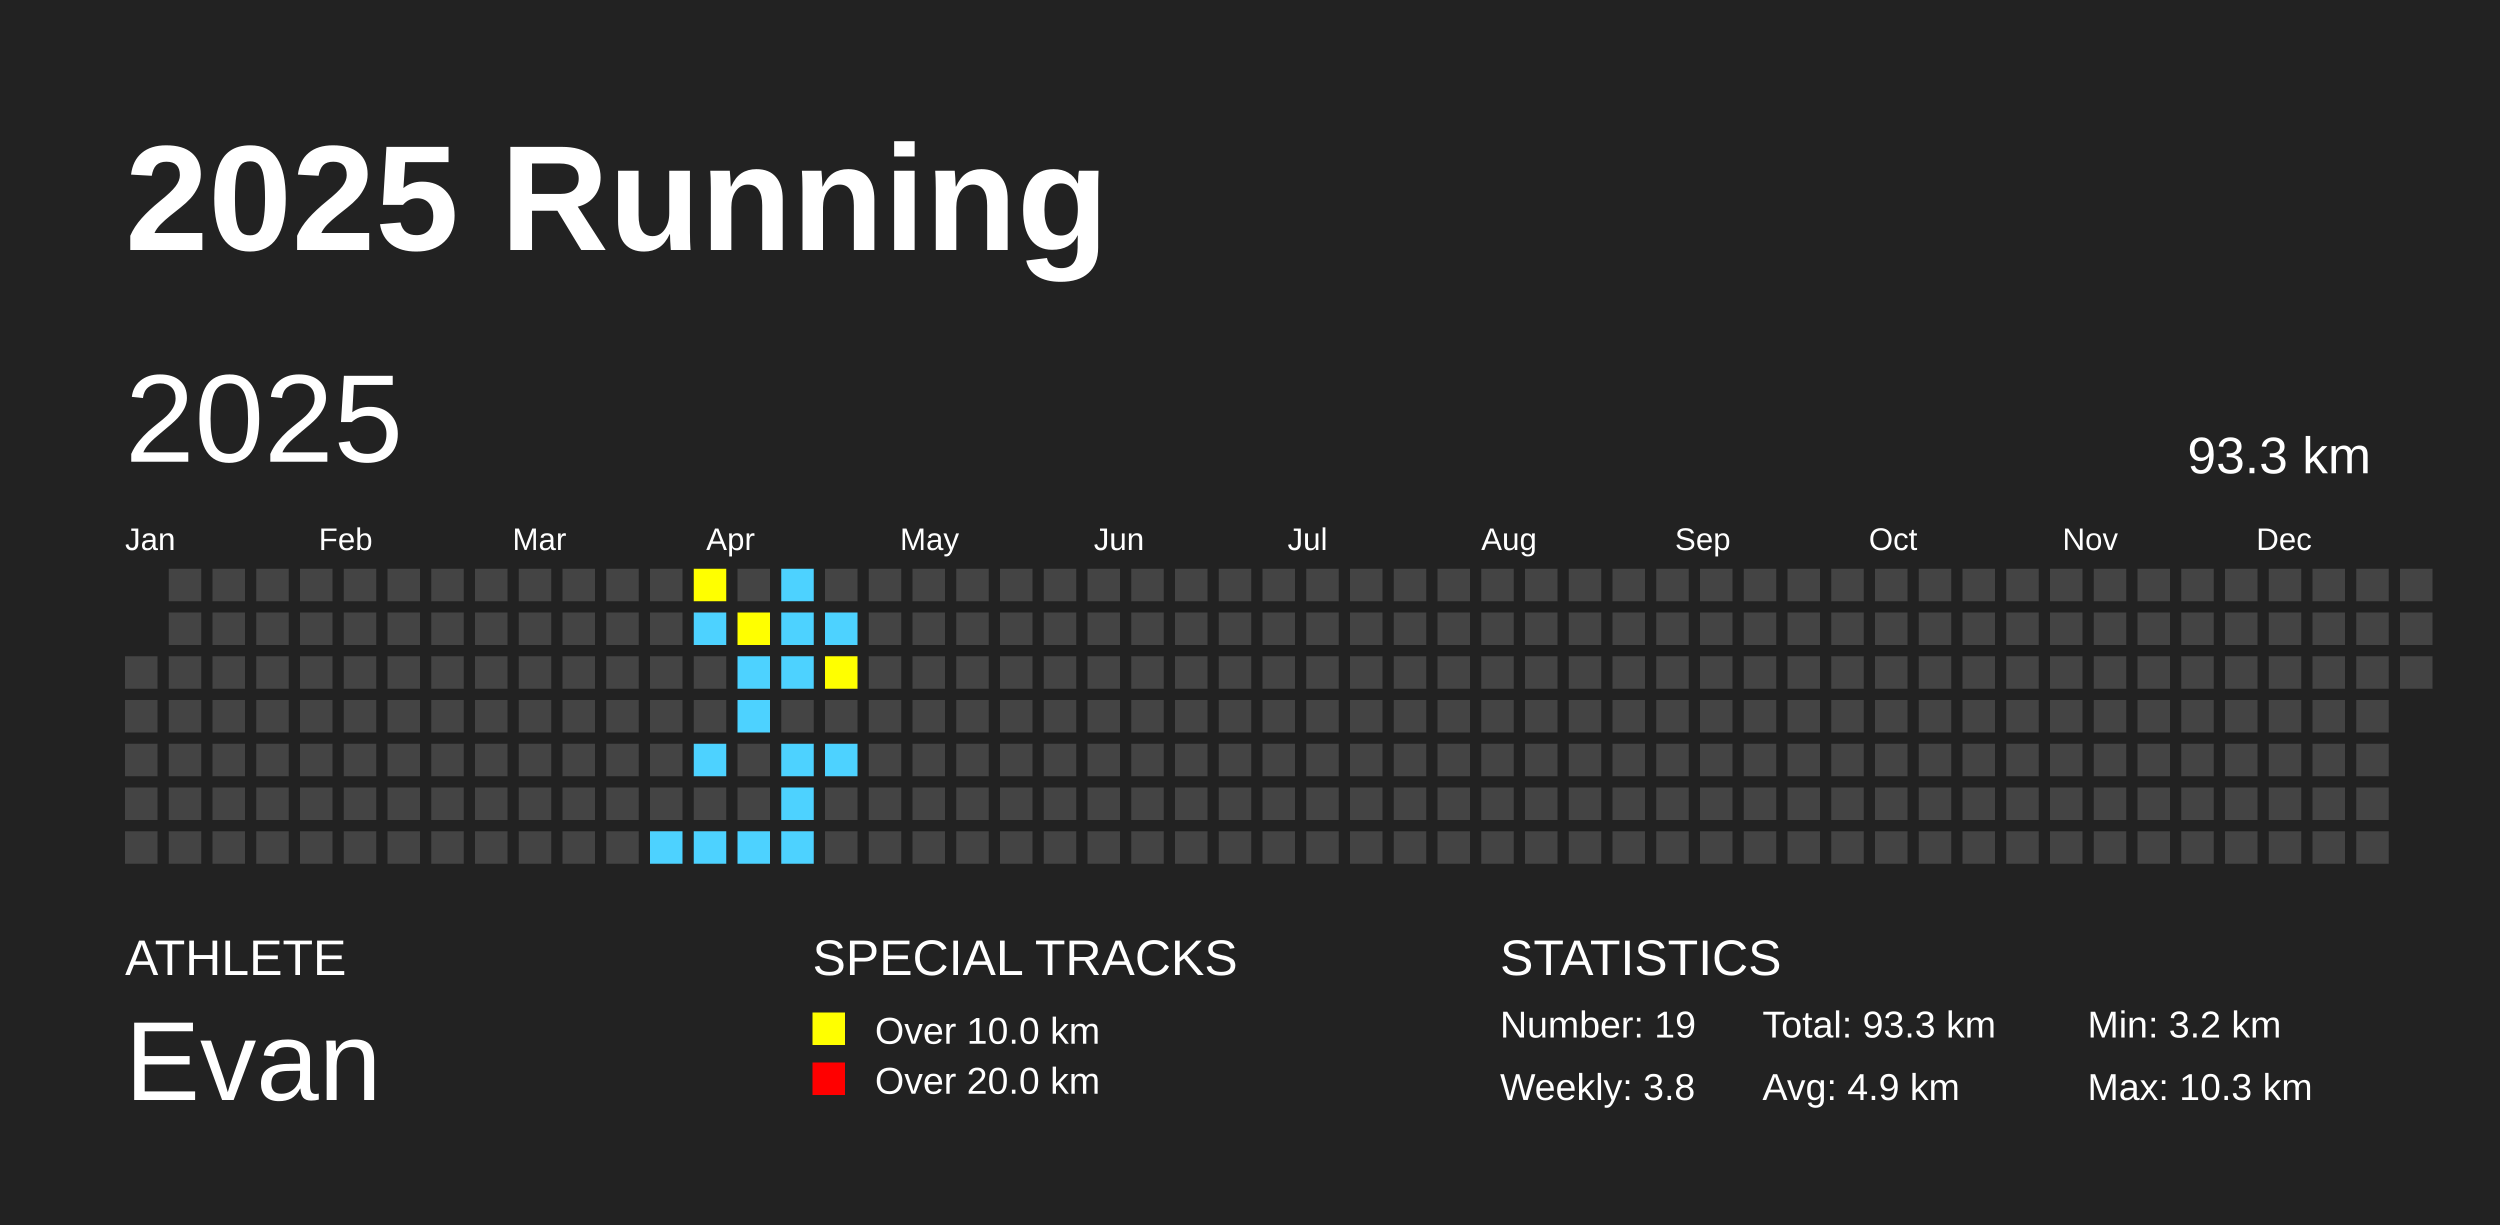
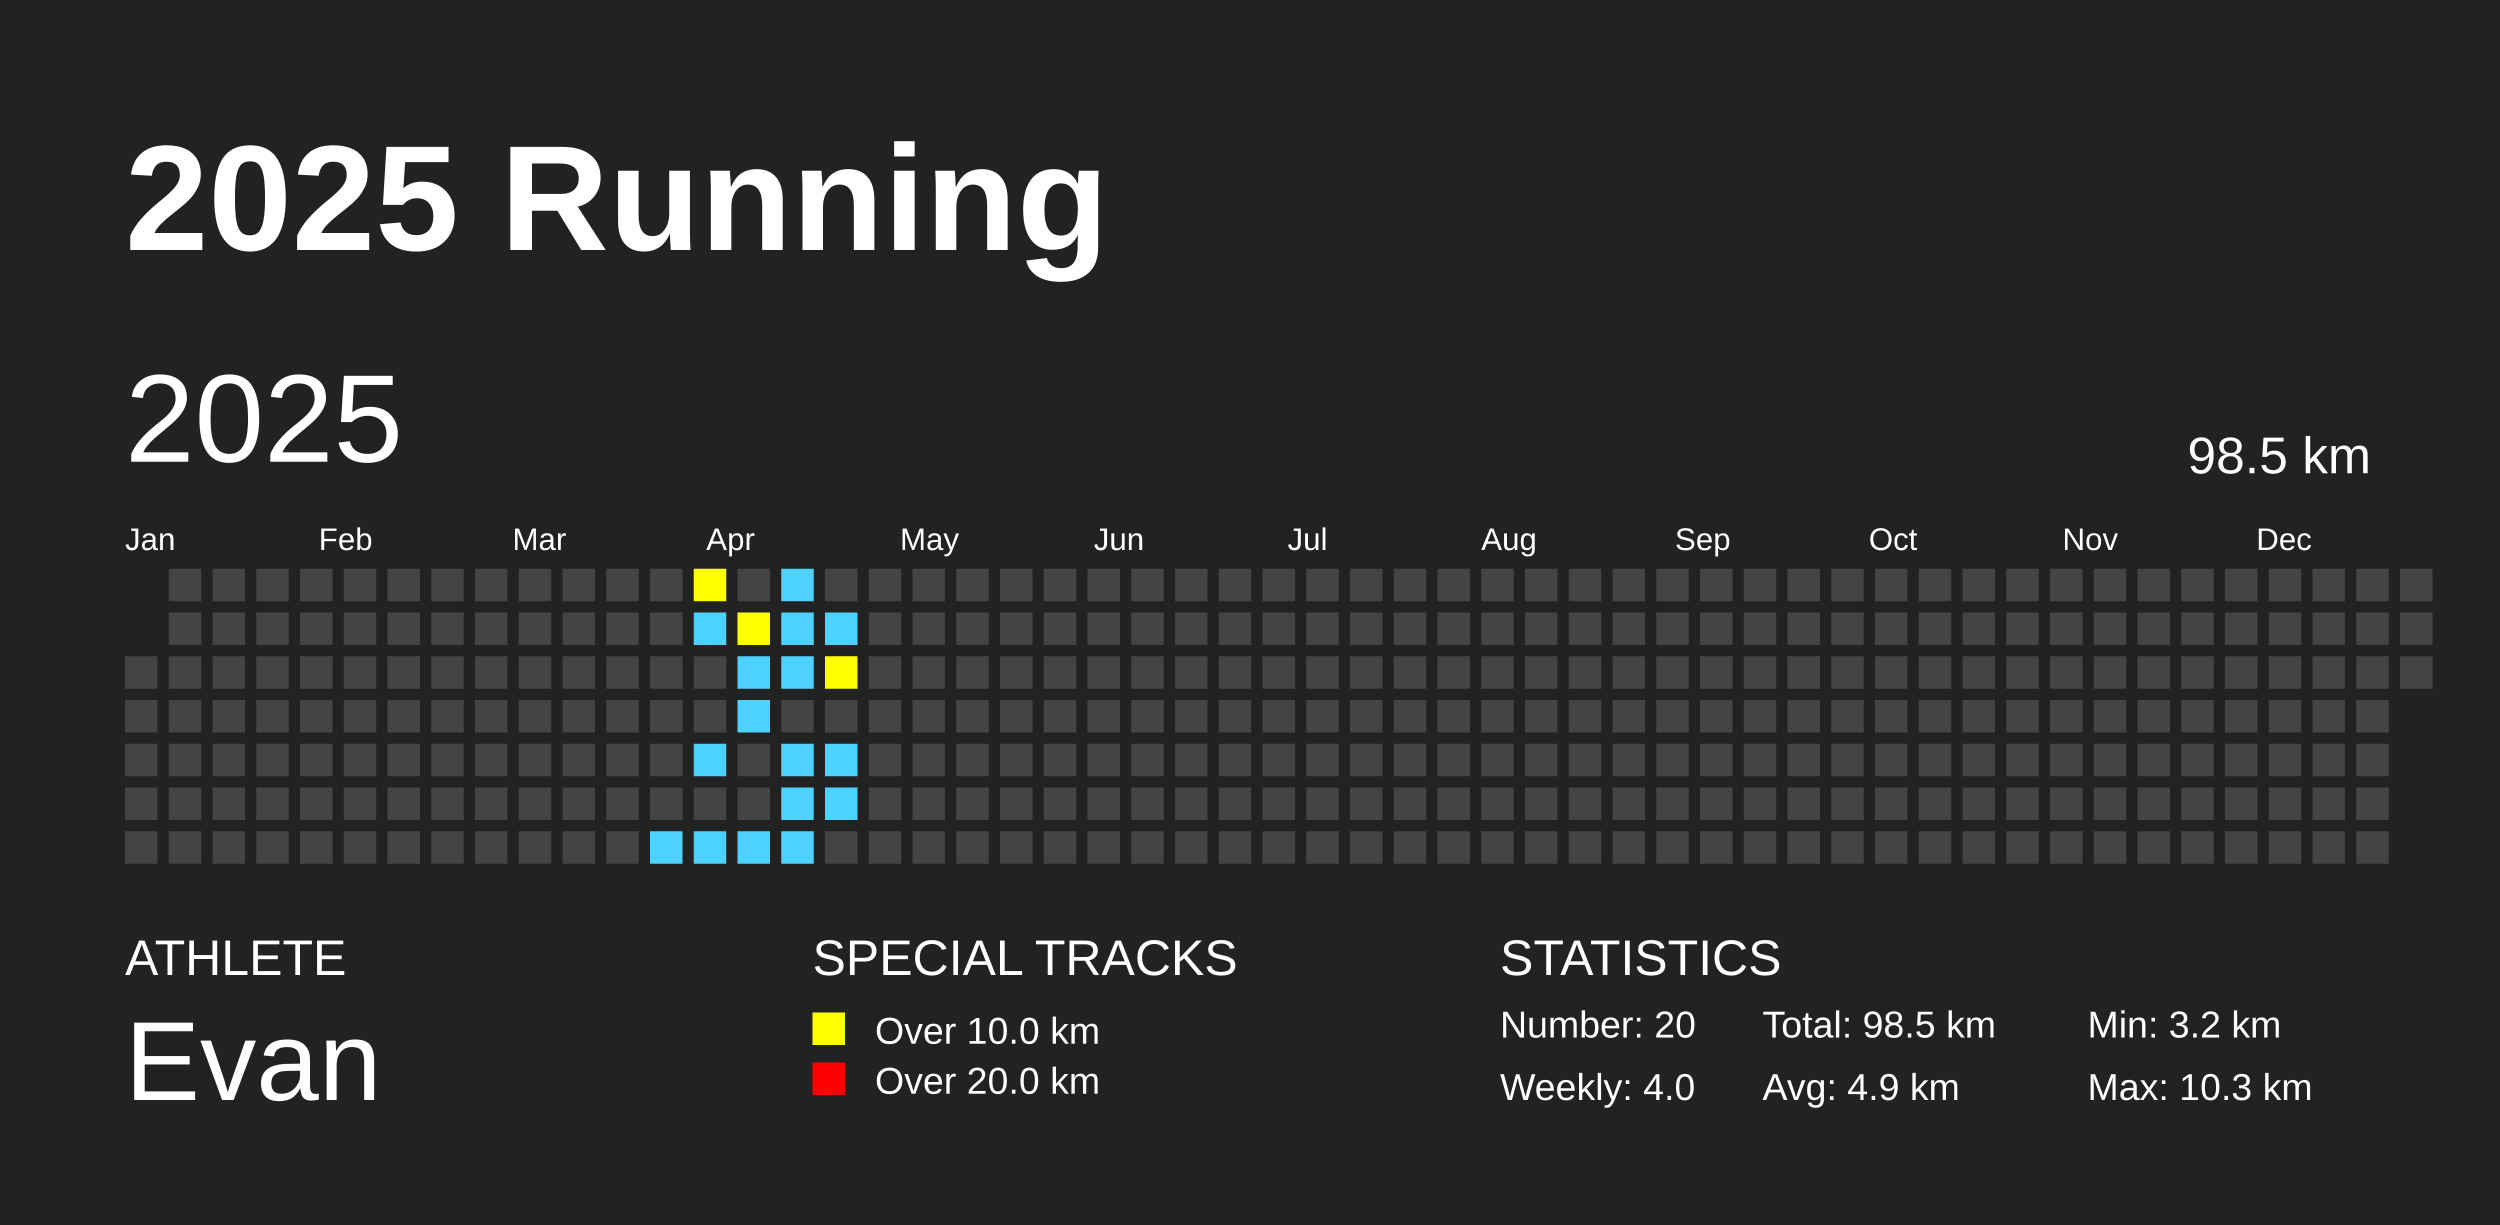
<svg xmlns="http://www.w3.org/2000/svg" baseProfile="full" height="98mm" version="1.1" viewBox="0,0,200,98" width="200mm">
  <defs />
  <rect fill="#222222" height="98" width="200" x="0" y="0" />
  <text fill="#FFFFFF" style="font-size:12px; font-family:Arial; font-weight:bold;" x="10" y="20">2025 Running</text>
  <text fill="#FFFFFF" style="font-size:4px; font-family:Arial" x="10" y="78">ATHLETE</text>
  <text fill="#FFFFFF" style="font-size:9px; font-family:Arial" x="10" y="88">Evan</text>
  <text fill="#FFFFFF" style="font-size:4px; font-family:Arial" x="65" y="78">SPECIAL TRACKS</text>
  <rect fill="yellow" height="2.6" width="2.6" x="65" y="81" />
  <text fill="#FFFFFF" style="font-size:3px; font-family:Arial" x="70" y="83.5">Over 10.0 km</text>
  <rect fill="red" height="2.6" width="2.6" x="65" y="85" />
  <text fill="#FFFFFF" style="font-size:3px; font-family:Arial" x="70" y="87.5">Over 20.0 km</text>
  <text fill="#FFFFFF" style="font-size:4px; font-family:Arial" x="120" y="78">STATISTICS</text>
-   <text fill="#FFFFFF" style="font-size:3px; font-family:Arial" x="120" y="83">Number: 19</text>
-   <text fill="#FFFFFF" style="font-size:3px; font-family:Arial" x="120" y="88">Weekly: 3.8</text>
-   <text fill="#FFFFFF" style="font-size:3px; font-family:Arial" x="141" y="83">Total: 93.3 km</text>
+   <text fill="#FFFFFF" style="font-size:3px; font-family:Arial" x="120" y="83">Number: 20</text>
+   <text fill="#FFFFFF" style="font-size:3px; font-family:Arial" x="120" y="88">Weekly: 4.0</text>
+   <text fill="#FFFFFF" style="font-size:3px; font-family:Arial" x="141" y="83">Total: 98.5 km</text>
  <text fill="#FFFFFF" style="font-size:3px; font-family:Arial" x="141" y="88">Avg: 4.9 km</text>
  <text fill="#FFFFFF" style="font-size:3px; font-family:Arial" x="167" y="83">Min: 3.2 km</text>
  <text fill="#FFFFFF" style="font-size:3px; font-family:Arial" x="167" y="88">Max: 10.3 km</text>
  <text dominant-baseline="hanging" fill="#FFFFFF" style="font-size:10.0px; font-family:Arial;" x="10" y="30">2025</text>
-   <text dominant-baseline="hanging" fill="#FFFFFF" style="font-size:4.125px; font-family:Arial;" x="175" y="35">93.3 km</text>
+   <text dominant-baseline="hanging" fill="#FFFFFF" style="font-size:4.125px; font-family:Arial;" x="175" y="35">98.5 km</text>
  <text fill="#FFFFFF" style="font-size:2.5px; font-family:Arial" x="10.0" y="44">Jan</text>
  <text fill="#FFFFFF" style="font-size:2.5px; font-family:Arial" x="25.5" y="44">Feb</text>
  <text fill="#FFFFFF" style="font-size:2.5px; font-family:Arial" x="41.0" y="44">Mar</text>
  <text fill="#FFFFFF" style="font-size:2.5px; font-family:Arial" x="56.5" y="44">Apr</text>
  <text fill="#FFFFFF" style="font-size:2.5px; font-family:Arial" x="72.0" y="44">May</text>
  <text fill="#FFFFFF" style="font-size:2.5px; font-family:Arial" x="87.5" y="44">Jun</text>
  <text fill="#FFFFFF" style="font-size:2.5px; font-family:Arial" x="103.0" y="44">Jul</text>
  <text fill="#FFFFFF" style="font-size:2.5px; font-family:Arial" x="118.5" y="44">Aug</text>
  <text fill="#FFFFFF" style="font-size:2.5px; font-family:Arial" x="134.0" y="44">Sep</text>
  <text fill="#FFFFFF" style="font-size:2.5px; font-family:Arial" x="149.5" y="44">Oct</text>
  <text fill="#FFFFFF" style="font-size:2.5px; font-family:Arial" x="165.0" y="44">Nov</text>
  <text fill="#FFFFFF" style="font-size:2.5px; font-family:Arial" x="180.5" y="44">Dec</text>
  <rect fill="#444444" height="2.6" width="2.6" x="10.0" y="52.5" />
  <rect fill="#444444" height="2.6" width="2.6" x="10.0" y="56.0" />
  <rect fill="#444444" height="2.6" width="2.6" x="10.0" y="59.5" />
  <rect fill="#444444" height="2.6" width="2.6" x="10.0" y="63.0" />
  <rect fill="#444444" height="2.6" width="2.6" x="10.0" y="66.5" />
  <rect fill="#444444" height="2.6" width="2.6" x="13.5" y="45.5" />
  <rect fill="#444444" height="2.6" width="2.6" x="13.5" y="49.0" />
  <rect fill="#444444" height="2.6" width="2.6" x="13.5" y="52.5" />
  <rect fill="#444444" height="2.6" width="2.6" x="13.5" y="56.0" />
  <rect fill="#444444" height="2.6" width="2.6" x="13.5" y="59.5" />
  <rect fill="#444444" height="2.6" width="2.6" x="13.5" y="63.0" />
  <rect fill="#444444" height="2.6" width="2.6" x="13.5" y="66.5" />
  <rect fill="#444444" height="2.6" width="2.6" x="17.0" y="45.5" />
  <rect fill="#444444" height="2.6" width="2.6" x="17.0" y="49.0" />
  <rect fill="#444444" height="2.6" width="2.6" x="17.0" y="52.5" />
  <rect fill="#444444" height="2.6" width="2.6" x="17.0" y="56.0" />
  <rect fill="#444444" height="2.6" width="2.6" x="17.0" y="59.5" />
  <rect fill="#444444" height="2.6" width="2.6" x="17.0" y="63.0" />
  <rect fill="#444444" height="2.6" width="2.6" x="17.0" y="66.5" />
  <rect fill="#444444" height="2.6" width="2.6" x="20.5" y="45.5" />
  <rect fill="#444444" height="2.6" width="2.6" x="20.5" y="49.0" />
  <rect fill="#444444" height="2.6" width="2.6" x="20.5" y="52.5" />
  <rect fill="#444444" height="2.6" width="2.6" x="20.5" y="56.0" />
  <rect fill="#444444" height="2.6" width="2.6" x="20.5" y="59.5" />
  <rect fill="#444444" height="2.6" width="2.6" x="20.5" y="63.0" />
  <rect fill="#444444" height="2.6" width="2.6" x="20.5" y="66.5" />
  <rect fill="#444444" height="2.6" width="2.6" x="24.0" y="45.5" />
  <rect fill="#444444" height="2.6" width="2.6" x="24.0" y="49.0" />
  <rect fill="#444444" height="2.6" width="2.6" x="24.0" y="52.5" />
  <rect fill="#444444" height="2.6" width="2.6" x="24.0" y="56.0" />
  <rect fill="#444444" height="2.6" width="2.6" x="24.0" y="59.5" />
  <rect fill="#444444" height="2.6" width="2.6" x="24.0" y="63.0" />
  <rect fill="#444444" height="2.6" width="2.6" x="24.0" y="66.5" />
  <rect fill="#444444" height="2.6" width="2.6" x="27.5" y="45.5" />
  <rect fill="#444444" height="2.6" width="2.6" x="27.5" y="49.0" />
  <rect fill="#444444" height="2.6" width="2.6" x="27.5" y="52.5" />
  <rect fill="#444444" height="2.6" width="2.6" x="27.5" y="56.0" />
  <rect fill="#444444" height="2.6" width="2.6" x="27.5" y="59.5" />
  <rect fill="#444444" height="2.6" width="2.6" x="27.5" y="63.0" />
  <rect fill="#444444" height="2.6" width="2.6" x="27.5" y="66.5" />
  <rect fill="#444444" height="2.6" width="2.6" x="31.0" y="45.5" />
  <rect fill="#444444" height="2.6" width="2.6" x="31.0" y="49.0" />
  <rect fill="#444444" height="2.6" width="2.6" x="31.0" y="52.5" />
  <rect fill="#444444" height="2.6" width="2.6" x="31.0" y="56.0" />
  <rect fill="#444444" height="2.6" width="2.6" x="31.0" y="59.5" />
  <rect fill="#444444" height="2.6" width="2.6" x="31.0" y="63.0" />
  <rect fill="#444444" height="2.6" width="2.6" x="31.0" y="66.5" />
  <rect fill="#444444" height="2.6" width="2.6" x="34.5" y="45.5" />
  <rect fill="#444444" height="2.6" width="2.6" x="34.5" y="49.0" />
  <rect fill="#444444" height="2.6" width="2.6" x="34.5" y="52.5" />
  <rect fill="#444444" height="2.6" width="2.6" x="34.5" y="56.0" />
  <rect fill="#444444" height="2.6" width="2.6" x="34.5" y="59.5" />
  <rect fill="#444444" height="2.6" width="2.6" x="34.5" y="63.0" />
  <rect fill="#444444" height="2.6" width="2.6" x="34.5" y="66.5" />
  <rect fill="#444444" height="2.6" width="2.6" x="38.0" y="45.5" />
  <rect fill="#444444" height="2.6" width="2.6" x="38.0" y="49.0" />
  <rect fill="#444444" height="2.6" width="2.6" x="38.0" y="52.5" />
  <rect fill="#444444" height="2.6" width="2.6" x="38.0" y="56.0" />
  <rect fill="#444444" height="2.6" width="2.6" x="38.0" y="59.5" />
  <rect fill="#444444" height="2.6" width="2.6" x="38.0" y="63.0" />
  <rect fill="#444444" height="2.6" width="2.6" x="38.0" y="66.5" />
  <rect fill="#444444" height="2.6" width="2.6" x="41.5" y="45.5" />
  <rect fill="#444444" height="2.6" width="2.6" x="41.5" y="49.0" />
  <rect fill="#444444" height="2.6" width="2.6" x="41.5" y="52.5" />
  <rect fill="#444444" height="2.6" width="2.6" x="41.5" y="56.0" />
  <rect fill="#444444" height="2.6" width="2.6" x="41.5" y="59.5" />
  <rect fill="#444444" height="2.6" width="2.6" x="41.5" y="63.0" />
  <rect fill="#444444" height="2.6" width="2.6" x="41.5" y="66.5" />
  <rect fill="#444444" height="2.6" width="2.6" x="45.0" y="45.5" />
  <rect fill="#444444" height="2.6" width="2.6" x="45.0" y="49.0" />
  <rect fill="#444444" height="2.6" width="2.6" x="45.0" y="52.5" />
  <rect fill="#444444" height="2.6" width="2.6" x="45.0" y="56.0" />
  <rect fill="#444444" height="2.6" width="2.6" x="45.0" y="59.5" />
  <rect fill="#444444" height="2.6" width="2.6" x="45.0" y="63.0" />
  <rect fill="#444444" height="2.6" width="2.6" x="45.0" y="66.5" />
  <rect fill="#444444" height="2.6" width="2.6" x="48.5" y="45.5" />
  <rect fill="#444444" height="2.6" width="2.6" x="48.5" y="49.0" />
  <rect fill="#444444" height="2.6" width="2.6" x="48.5" y="52.5" />
  <rect fill="#444444" height="2.6" width="2.6" x="48.5" y="56.0" />
  <rect fill="#444444" height="2.6" width="2.6" x="48.5" y="59.5" />
  <rect fill="#444444" height="2.6" width="2.6" x="48.5" y="63.0" />
  <rect fill="#444444" height="2.6" width="2.6" x="48.5" y="66.5" />
  <rect fill="#444444" height="2.6" width="2.6" x="52.0" y="45.5" />
  <rect fill="#444444" height="2.6" width="2.6" x="52.0" y="49.0" />
  <rect fill="#444444" height="2.6" width="2.6" x="52.0" y="52.5" />
  <rect fill="#444444" height="2.6" width="2.6" x="52.0" y="56.0" />
  <rect fill="#444444" height="2.6" width="2.6" x="52.0" y="59.5" />
  <rect fill="#444444" height="2.6" width="2.6" x="52.0" y="63.0" />
  <rect fill="#4DD2FF" height="2.6" width="2.6" x="52.0" y="66.5" />
  <rect fill="yellow" height="2.6" width="2.6" x="55.5" y="45.5" />
  <rect fill="#4DD2FF" height="2.6" width="2.6" x="55.5" y="49.0" />
  <rect fill="#444444" height="2.6" width="2.6" x="55.5" y="52.5" />
  <rect fill="#444444" height="2.6" width="2.6" x="55.5" y="56.0" />
  <rect fill="#4DD2FF" height="2.6" width="2.6" x="55.5" y="59.5" />
  <rect fill="#444444" height="2.6" width="2.6" x="55.5" y="63.0" />
  <rect fill="#4DD2FF" height="2.6" width="2.6" x="55.5" y="66.5" />
  <rect fill="#444444" height="2.6" width="2.6" x="59.0" y="45.5" />
  <rect fill="yellow" height="2.6" width="2.6" x="59.0" y="49.0" />
  <rect fill="#4DD2FF" height="2.6" width="2.6" x="59.0" y="52.5" />
  <rect fill="#4DD2FF" height="2.6" width="2.6" x="59.0" y="56.0" />
  <rect fill="#444444" height="2.6" width="2.6" x="59.0" y="59.5" />
  <rect fill="#444444" height="2.6" width="2.6" x="59.0" y="63.0" />
  <rect fill="#4DD2FF" height="2.6" width="2.6" x="59.0" y="66.5" />
  <rect fill="#4DD2FF" height="2.6" width="2.6" x="62.5" y="45.5" />
  <rect fill="#4DD2FF" height="2.6" width="2.6" x="62.5" y="49.0" />
  <rect fill="#4DD2FF" height="2.6" width="2.6" x="62.5" y="52.5" />
  <rect fill="#444444" height="2.6" width="2.6" x="62.5" y="56.0" />
  <rect fill="#4DD2FF" height="2.6" width="2.6" x="62.5" y="59.5" />
  <rect fill="#4DD2FF" height="2.6" width="2.6" x="62.5" y="63.0" />
  <rect fill="#4DD2FF" height="2.6" width="2.6" x="62.5" y="66.5" />
  <rect fill="#444444" height="2.6" width="2.6" x="66.0" y="45.5" />
  <rect fill="#4DD2FF" height="2.6" width="2.6" x="66.0" y="49.0" />
  <rect fill="yellow" height="2.6" width="2.6" x="66.0" y="52.5" />
  <rect fill="#444444" height="2.6" width="2.6" x="66.0" y="56.0" />
  <rect fill="#4DD2FF" height="2.6" width="2.6" x="66.0" y="59.5" />
-   <rect fill="#444444" height="2.6" width="2.6" x="66.0" y="63.0" />
+   <rect fill="#4DD2FF" height="2.6" width="2.6" x="66.0" y="63.0" />
  <rect fill="#444444" height="2.6" width="2.6" x="66.0" y="66.5" />
  <rect fill="#444444" height="2.6" width="2.6" x="69.5" y="45.5" />
  <rect fill="#444444" height="2.6" width="2.6" x="69.5" y="49.0" />
  <rect fill="#444444" height="2.6" width="2.6" x="69.5" y="52.5" />
  <rect fill="#444444" height="2.6" width="2.6" x="69.5" y="56.0" />
  <rect fill="#444444" height="2.6" width="2.6" x="69.5" y="59.5" />
  <rect fill="#444444" height="2.6" width="2.6" x="69.5" y="63.0" />
  <rect fill="#444444" height="2.6" width="2.6" x="69.5" y="66.5" />
  <rect fill="#444444" height="2.6" width="2.6" x="73.0" y="45.5" />
  <rect fill="#444444" height="2.6" width="2.6" x="73.0" y="49.0" />
  <rect fill="#444444" height="2.6" width="2.6" x="73.0" y="52.5" />
  <rect fill="#444444" height="2.6" width="2.6" x="73.0" y="56.0" />
  <rect fill="#444444" height="2.6" width="2.6" x="73.0" y="59.5" />
  <rect fill="#444444" height="2.6" width="2.6" x="73.0" y="63.0" />
  <rect fill="#444444" height="2.6" width="2.6" x="73.0" y="66.5" />
  <rect fill="#444444" height="2.6" width="2.6" x="76.5" y="45.5" />
  <rect fill="#444444" height="2.6" width="2.6" x="76.5" y="49.0" />
  <rect fill="#444444" height="2.6" width="2.6" x="76.5" y="52.5" />
  <rect fill="#444444" height="2.6" width="2.6" x="76.5" y="56.0" />
  <rect fill="#444444" height="2.6" width="2.6" x="76.5" y="59.5" />
  <rect fill="#444444" height="2.6" width="2.6" x="76.5" y="63.0" />
  <rect fill="#444444" height="2.6" width="2.6" x="76.5" y="66.5" />
  <rect fill="#444444" height="2.6" width="2.6" x="80.0" y="45.5" />
  <rect fill="#444444" height="2.6" width="2.6" x="80.0" y="49.0" />
  <rect fill="#444444" height="2.6" width="2.6" x="80.0" y="52.5" />
  <rect fill="#444444" height="2.6" width="2.6" x="80.0" y="56.0" />
  <rect fill="#444444" height="2.6" width="2.6" x="80.0" y="59.5" />
  <rect fill="#444444" height="2.6" width="2.6" x="80.0" y="63.0" />
  <rect fill="#444444" height="2.6" width="2.6" x="80.0" y="66.5" />
  <rect fill="#444444" height="2.6" width="2.6" x="83.5" y="45.5" />
  <rect fill="#444444" height="2.6" width="2.6" x="83.5" y="49.0" />
  <rect fill="#444444" height="2.6" width="2.6" x="83.5" y="52.5" />
  <rect fill="#444444" height="2.6" width="2.6" x="83.5" y="56.0" />
  <rect fill="#444444" height="2.6" width="2.6" x="83.5" y="59.5" />
  <rect fill="#444444" height="2.6" width="2.6" x="83.5" y="63.0" />
  <rect fill="#444444" height="2.6" width="2.6" x="83.5" y="66.5" />
  <rect fill="#444444" height="2.6" width="2.6" x="87.0" y="45.5" />
  <rect fill="#444444" height="2.6" width="2.6" x="87.0" y="49.0" />
  <rect fill="#444444" height="2.6" width="2.6" x="87.0" y="52.5" />
  <rect fill="#444444" height="2.6" width="2.6" x="87.0" y="56.0" />
  <rect fill="#444444" height="2.6" width="2.6" x="87.0" y="59.5" />
  <rect fill="#444444" height="2.6" width="2.6" x="87.0" y="63.0" />
  <rect fill="#444444" height="2.6" width="2.6" x="87.0" y="66.5" />
  <rect fill="#444444" height="2.6" width="2.6" x="90.5" y="45.5" />
  <rect fill="#444444" height="2.6" width="2.6" x="90.5" y="49.0" />
  <rect fill="#444444" height="2.6" width="2.6" x="90.5" y="52.5" />
  <rect fill="#444444" height="2.6" width="2.6" x="90.5" y="56.0" />
  <rect fill="#444444" height="2.6" width="2.6" x="90.5" y="59.5" />
  <rect fill="#444444" height="2.6" width="2.6" x="90.5" y="63.0" />
  <rect fill="#444444" height="2.6" width="2.6" x="90.5" y="66.5" />
  <rect fill="#444444" height="2.6" width="2.6" x="94.0" y="45.5" />
  <rect fill="#444444" height="2.6" width="2.6" x="94.0" y="49.0" />
  <rect fill="#444444" height="2.6" width="2.6" x="94.0" y="52.5" />
  <rect fill="#444444" height="2.6" width="2.6" x="94.0" y="56.0" />
  <rect fill="#444444" height="2.6" width="2.6" x="94.0" y="59.5" />
  <rect fill="#444444" height="2.6" width="2.6" x="94.0" y="63.0" />
  <rect fill="#444444" height="2.6" width="2.6" x="94.0" y="66.5" />
  <rect fill="#444444" height="2.6" width="2.6" x="97.5" y="45.5" />
  <rect fill="#444444" height="2.6" width="2.6" x="97.5" y="49.0" />
  <rect fill="#444444" height="2.6" width="2.6" x="97.5" y="52.5" />
  <rect fill="#444444" height="2.6" width="2.6" x="97.5" y="56.0" />
  <rect fill="#444444" height="2.6" width="2.6" x="97.5" y="59.5" />
  <rect fill="#444444" height="2.6" width="2.6" x="97.5" y="63.0" />
  <rect fill="#444444" height="2.6" width="2.6" x="97.5" y="66.5" />
  <rect fill="#444444" height="2.6" width="2.6" x="101.0" y="45.5" />
  <rect fill="#444444" height="2.6" width="2.6" x="101.0" y="49.0" />
  <rect fill="#444444" height="2.6" width="2.6" x="101.0" y="52.5" />
  <rect fill="#444444" height="2.6" width="2.6" x="101.0" y="56.0" />
  <rect fill="#444444" height="2.6" width="2.6" x="101.0" y="59.5" />
  <rect fill="#444444" height="2.6" width="2.6" x="101.0" y="63.0" />
  <rect fill="#444444" height="2.6" width="2.6" x="101.0" y="66.5" />
  <rect fill="#444444" height="2.6" width="2.6" x="104.5" y="45.5" />
  <rect fill="#444444" height="2.6" width="2.6" x="104.5" y="49.0" />
  <rect fill="#444444" height="2.6" width="2.6" x="104.5" y="52.5" />
  <rect fill="#444444" height="2.6" width="2.6" x="104.5" y="56.0" />
  <rect fill="#444444" height="2.6" width="2.6" x="104.5" y="59.5" />
  <rect fill="#444444" height="2.6" width="2.6" x="104.5" y="63.0" />
  <rect fill="#444444" height="2.6" width="2.6" x="104.5" y="66.5" />
  <rect fill="#444444" height="2.6" width="2.6" x="108.0" y="45.5" />
  <rect fill="#444444" height="2.6" width="2.6" x="108.0" y="49.0" />
  <rect fill="#444444" height="2.6" width="2.6" x="108.0" y="52.5" />
  <rect fill="#444444" height="2.6" width="2.6" x="108.0" y="56.0" />
  <rect fill="#444444" height="2.6" width="2.6" x="108.0" y="59.5" />
  <rect fill="#444444" height="2.6" width="2.6" x="108.0" y="63.0" />
  <rect fill="#444444" height="2.6" width="2.6" x="108.0" y="66.5" />
  <rect fill="#444444" height="2.6" width="2.6" x="111.5" y="45.5" />
  <rect fill="#444444" height="2.6" width="2.6" x="111.5" y="49.0" />
  <rect fill="#444444" height="2.6" width="2.6" x="111.5" y="52.5" />
  <rect fill="#444444" height="2.6" width="2.6" x="111.5" y="56.0" />
  <rect fill="#444444" height="2.6" width="2.6" x="111.5" y="59.5" />
  <rect fill="#444444" height="2.6" width="2.6" x="111.5" y="63.0" />
  <rect fill="#444444" height="2.6" width="2.6" x="111.5" y="66.5" />
  <rect fill="#444444" height="2.6" width="2.6" x="115.0" y="45.5" />
  <rect fill="#444444" height="2.6" width="2.6" x="115.0" y="49.0" />
  <rect fill="#444444" height="2.6" width="2.6" x="115.0" y="52.5" />
  <rect fill="#444444" height="2.6" width="2.6" x="115.0" y="56.0" />
  <rect fill="#444444" height="2.6" width="2.6" x="115.0" y="59.5" />
  <rect fill="#444444" height="2.6" width="2.6" x="115.0" y="63.0" />
  <rect fill="#444444" height="2.6" width="2.6" x="115.0" y="66.5" />
  <rect fill="#444444" height="2.6" width="2.6" x="118.5" y="45.5" />
  <rect fill="#444444" height="2.6" width="2.6" x="118.5" y="49.0" />
  <rect fill="#444444" height="2.6" width="2.6" x="118.5" y="52.5" />
  <rect fill="#444444" height="2.6" width="2.6" x="118.5" y="56.0" />
  <rect fill="#444444" height="2.6" width="2.6" x="118.5" y="59.5" />
  <rect fill="#444444" height="2.6" width="2.6" x="118.5" y="63.0" />
  <rect fill="#444444" height="2.6" width="2.6" x="118.5" y="66.5" />
  <rect fill="#444444" height="2.6" width="2.6" x="122.0" y="45.5" />
  <rect fill="#444444" height="2.6" width="2.6" x="122.0" y="49.0" />
  <rect fill="#444444" height="2.6" width="2.6" x="122.0" y="52.5" />
  <rect fill="#444444" height="2.6" width="2.6" x="122.0" y="56.0" />
  <rect fill="#444444" height="2.6" width="2.6" x="122.0" y="59.5" />
  <rect fill="#444444" height="2.6" width="2.6" x="122.0" y="63.0" />
  <rect fill="#444444" height="2.6" width="2.6" x="122.0" y="66.5" />
  <rect fill="#444444" height="2.6" width="2.6" x="125.5" y="45.5" />
  <rect fill="#444444" height="2.6" width="2.6" x="125.5" y="49.0" />
  <rect fill="#444444" height="2.6" width="2.6" x="125.5" y="52.5" />
  <rect fill="#444444" height="2.6" width="2.6" x="125.5" y="56.0" />
  <rect fill="#444444" height="2.6" width="2.6" x="125.5" y="59.5" />
  <rect fill="#444444" height="2.6" width="2.6" x="125.5" y="63.0" />
  <rect fill="#444444" height="2.6" width="2.6" x="125.5" y="66.5" />
  <rect fill="#444444" height="2.6" width="2.6" x="129.0" y="45.5" />
  <rect fill="#444444" height="2.6" width="2.6" x="129.0" y="49.0" />
  <rect fill="#444444" height="2.6" width="2.6" x="129.0" y="52.5" />
  <rect fill="#444444" height="2.6" width="2.6" x="129.0" y="56.0" />
  <rect fill="#444444" height="2.6" width="2.6" x="129.0" y="59.5" />
  <rect fill="#444444" height="2.6" width="2.6" x="129.0" y="63.0" />
  <rect fill="#444444" height="2.6" width="2.6" x="129.0" y="66.5" />
  <rect fill="#444444" height="2.6" width="2.6" x="132.5" y="45.5" />
  <rect fill="#444444" height="2.6" width="2.6" x="132.5" y="49.0" />
  <rect fill="#444444" height="2.6" width="2.6" x="132.5" y="52.5" />
  <rect fill="#444444" height="2.6" width="2.6" x="132.5" y="56.0" />
  <rect fill="#444444" height="2.6" width="2.6" x="132.5" y="59.5" />
  <rect fill="#444444" height="2.6" width="2.6" x="132.5" y="63.0" />
  <rect fill="#444444" height="2.6" width="2.6" x="132.5" y="66.5" />
  <rect fill="#444444" height="2.6" width="2.6" x="136.0" y="45.5" />
  <rect fill="#444444" height="2.6" width="2.6" x="136.0" y="49.0" />
  <rect fill="#444444" height="2.6" width="2.6" x="136.0" y="52.5" />
  <rect fill="#444444" height="2.6" width="2.6" x="136.0" y="56.0" />
  <rect fill="#444444" height="2.6" width="2.6" x="136.0" y="59.5" />
  <rect fill="#444444" height="2.6" width="2.6" x="136.0" y="63.0" />
  <rect fill="#444444" height="2.6" width="2.6" x="136.0" y="66.5" />
  <rect fill="#444444" height="2.6" width="2.6" x="139.5" y="45.5" />
  <rect fill="#444444" height="2.6" width="2.6" x="139.5" y="49.0" />
  <rect fill="#444444" height="2.6" width="2.6" x="139.5" y="52.5" />
  <rect fill="#444444" height="2.6" width="2.6" x="139.5" y="56.0" />
  <rect fill="#444444" height="2.6" width="2.6" x="139.5" y="59.5" />
  <rect fill="#444444" height="2.6" width="2.6" x="139.5" y="63.0" />
  <rect fill="#444444" height="2.6" width="2.6" x="139.5" y="66.5" />
  <rect fill="#444444" height="2.6" width="2.6" x="143.0" y="45.5" />
  <rect fill="#444444" height="2.6" width="2.6" x="143.0" y="49.0" />
  <rect fill="#444444" height="2.6" width="2.6" x="143.0" y="52.5" />
  <rect fill="#444444" height="2.6" width="2.6" x="143.0" y="56.0" />
  <rect fill="#444444" height="2.6" width="2.6" x="143.0" y="59.5" />
  <rect fill="#444444" height="2.6" width="2.6" x="143.0" y="63.0" />
  <rect fill="#444444" height="2.6" width="2.6" x="143.0" y="66.5" />
  <rect fill="#444444" height="2.6" width="2.6" x="146.5" y="45.5" />
  <rect fill="#444444" height="2.6" width="2.6" x="146.5" y="49.0" />
  <rect fill="#444444" height="2.6" width="2.6" x="146.5" y="52.5" />
  <rect fill="#444444" height="2.6" width="2.6" x="146.5" y="56.0" />
  <rect fill="#444444" height="2.6" width="2.6" x="146.5" y="59.5" />
  <rect fill="#444444" height="2.6" width="2.6" x="146.5" y="63.0" />
  <rect fill="#444444" height="2.6" width="2.6" x="146.5" y="66.5" />
  <rect fill="#444444" height="2.6" width="2.6" x="150.0" y="45.5" />
  <rect fill="#444444" height="2.6" width="2.6" x="150.0" y="49.0" />
  <rect fill="#444444" height="2.6" width="2.6" x="150.0" y="52.5" />
  <rect fill="#444444" height="2.6" width="2.6" x="150.0" y="56.0" />
  <rect fill="#444444" height="2.6" width="2.6" x="150.0" y="59.5" />
  <rect fill="#444444" height="2.6" width="2.6" x="150.0" y="63.0" />
  <rect fill="#444444" height="2.6" width="2.6" x="150.0" y="66.5" />
  <rect fill="#444444" height="2.6" width="2.6" x="153.5" y="45.5" />
  <rect fill="#444444" height="2.6" width="2.6" x="153.5" y="49.0" />
  <rect fill="#444444" height="2.6" width="2.6" x="153.5" y="52.5" />
  <rect fill="#444444" height="2.6" width="2.6" x="153.5" y="56.0" />
  <rect fill="#444444" height="2.6" width="2.6" x="153.5" y="59.5" />
  <rect fill="#444444" height="2.6" width="2.6" x="153.5" y="63.0" />
  <rect fill="#444444" height="2.6" width="2.6" x="153.5" y="66.5" />
  <rect fill="#444444" height="2.6" width="2.6" x="157.0" y="45.5" />
  <rect fill="#444444" height="2.6" width="2.6" x="157.0" y="49.0" />
  <rect fill="#444444" height="2.6" width="2.6" x="157.0" y="52.5" />
  <rect fill="#444444" height="2.6" width="2.6" x="157.0" y="56.0" />
  <rect fill="#444444" height="2.6" width="2.6" x="157.0" y="59.5" />
  <rect fill="#444444" height="2.6" width="2.6" x="157.0" y="63.0" />
  <rect fill="#444444" height="2.6" width="2.6" x="157.0" y="66.5" />
  <rect fill="#444444" height="2.6" width="2.6" x="160.5" y="45.5" />
  <rect fill="#444444" height="2.6" width="2.6" x="160.5" y="49.0" />
  <rect fill="#444444" height="2.6" width="2.6" x="160.5" y="52.5" />
  <rect fill="#444444" height="2.6" width="2.6" x="160.5" y="56.0" />
  <rect fill="#444444" height="2.6" width="2.6" x="160.5" y="59.5" />
  <rect fill="#444444" height="2.6" width="2.6" x="160.5" y="63.0" />
  <rect fill="#444444" height="2.6" width="2.6" x="160.5" y="66.5" />
  <rect fill="#444444" height="2.6" width="2.6" x="164.0" y="45.5" />
  <rect fill="#444444" height="2.6" width="2.6" x="164.0" y="49.0" />
  <rect fill="#444444" height="2.6" width="2.6" x="164.0" y="52.5" />
  <rect fill="#444444" height="2.6" width="2.6" x="164.0" y="56.0" />
  <rect fill="#444444" height="2.6" width="2.6" x="164.0" y="59.5" />
  <rect fill="#444444" height="2.6" width="2.6" x="164.0" y="63.0" />
  <rect fill="#444444" height="2.6" width="2.6" x="164.0" y="66.5" />
  <rect fill="#444444" height="2.6" width="2.6" x="167.5" y="45.5" />
  <rect fill="#444444" height="2.6" width="2.6" x="167.5" y="49.0" />
  <rect fill="#444444" height="2.6" width="2.6" x="167.5" y="52.5" />
  <rect fill="#444444" height="2.6" width="2.6" x="167.5" y="56.0" />
  <rect fill="#444444" height="2.6" width="2.6" x="167.5" y="59.5" />
  <rect fill="#444444" height="2.6" width="2.6" x="167.5" y="63.0" />
  <rect fill="#444444" height="2.6" width="2.6" x="167.5" y="66.5" />
  <rect fill="#444444" height="2.6" width="2.6" x="171.0" y="45.5" />
  <rect fill="#444444" height="2.6" width="2.6" x="171.0" y="49.0" />
  <rect fill="#444444" height="2.6" width="2.6" x="171.0" y="52.5" />
  <rect fill="#444444" height="2.6" width="2.6" x="171.0" y="56.0" />
  <rect fill="#444444" height="2.6" width="2.6" x="171.0" y="59.5" />
  <rect fill="#444444" height="2.6" width="2.6" x="171.0" y="63.0" />
  <rect fill="#444444" height="2.6" width="2.6" x="171.0" y="66.5" />
  <rect fill="#444444" height="2.6" width="2.6" x="174.5" y="45.5" />
  <rect fill="#444444" height="2.6" width="2.6" x="174.5" y="49.0" />
  <rect fill="#444444" height="2.6" width="2.6" x="174.5" y="52.5" />
  <rect fill="#444444" height="2.6" width="2.6" x="174.5" y="56.0" />
  <rect fill="#444444" height="2.6" width="2.6" x="174.5" y="59.5" />
  <rect fill="#444444" height="2.6" width="2.6" x="174.5" y="63.0" />
  <rect fill="#444444" height="2.6" width="2.6" x="174.5" y="66.5" />
  <rect fill="#444444" height="2.6" width="2.6" x="178.0" y="45.5" />
  <rect fill="#444444" height="2.6" width="2.6" x="178.0" y="49.0" />
  <rect fill="#444444" height="2.6" width="2.6" x="178.0" y="52.5" />
  <rect fill="#444444" height="2.6" width="2.6" x="178.0" y="56.0" />
  <rect fill="#444444" height="2.6" width="2.6" x="178.0" y="59.5" />
  <rect fill="#444444" height="2.6" width="2.6" x="178.0" y="63.0" />
  <rect fill="#444444" height="2.6" width="2.6" x="178.0" y="66.5" />
  <rect fill="#444444" height="2.6" width="2.6" x="181.5" y="45.5" />
  <rect fill="#444444" height="2.6" width="2.6" x="181.5" y="49.0" />
  <rect fill="#444444" height="2.6" width="2.6" x="181.5" y="52.5" />
  <rect fill="#444444" height="2.6" width="2.6" x="181.5" y="56.0" />
  <rect fill="#444444" height="2.6" width="2.6" x="181.5" y="59.5" />
  <rect fill="#444444" height="2.6" width="2.6" x="181.5" y="63.0" />
  <rect fill="#444444" height="2.6" width="2.6" x="181.5" y="66.5" />
  <rect fill="#444444" height="2.6" width="2.6" x="185.0" y="45.5" />
  <rect fill="#444444" height="2.6" width="2.6" x="185.0" y="49.0" />
  <rect fill="#444444" height="2.6" width="2.6" x="185.0" y="52.5" />
  <rect fill="#444444" height="2.6" width="2.6" x="185.0" y="56.0" />
  <rect fill="#444444" height="2.6" width="2.6" x="185.0" y="59.5" />
  <rect fill="#444444" height="2.6" width="2.6" x="185.0" y="63.0" />
  <rect fill="#444444" height="2.6" width="2.6" x="185.0" y="66.5" />
  <rect fill="#444444" height="2.6" width="2.6" x="188.5" y="45.5" />
  <rect fill="#444444" height="2.6" width="2.6" x="188.5" y="49.0" />
  <rect fill="#444444" height="2.6" width="2.6" x="188.5" y="52.5" />
  <rect fill="#444444" height="2.6" width="2.6" x="188.5" y="56.0" />
  <rect fill="#444444" height="2.6" width="2.6" x="188.5" y="59.5" />
  <rect fill="#444444" height="2.6" width="2.6" x="188.5" y="63.0" />
  <rect fill="#444444" height="2.6" width="2.6" x="188.5" y="66.5" />
  <rect fill="#444444" height="2.6" width="2.6" x="192.0" y="45.5" />
  <rect fill="#444444" height="2.6" width="2.6" x="192.0" y="49.0" />
  <rect fill="#444444" height="2.6" width="2.6" x="192.0" y="52.5" />
</svg>
